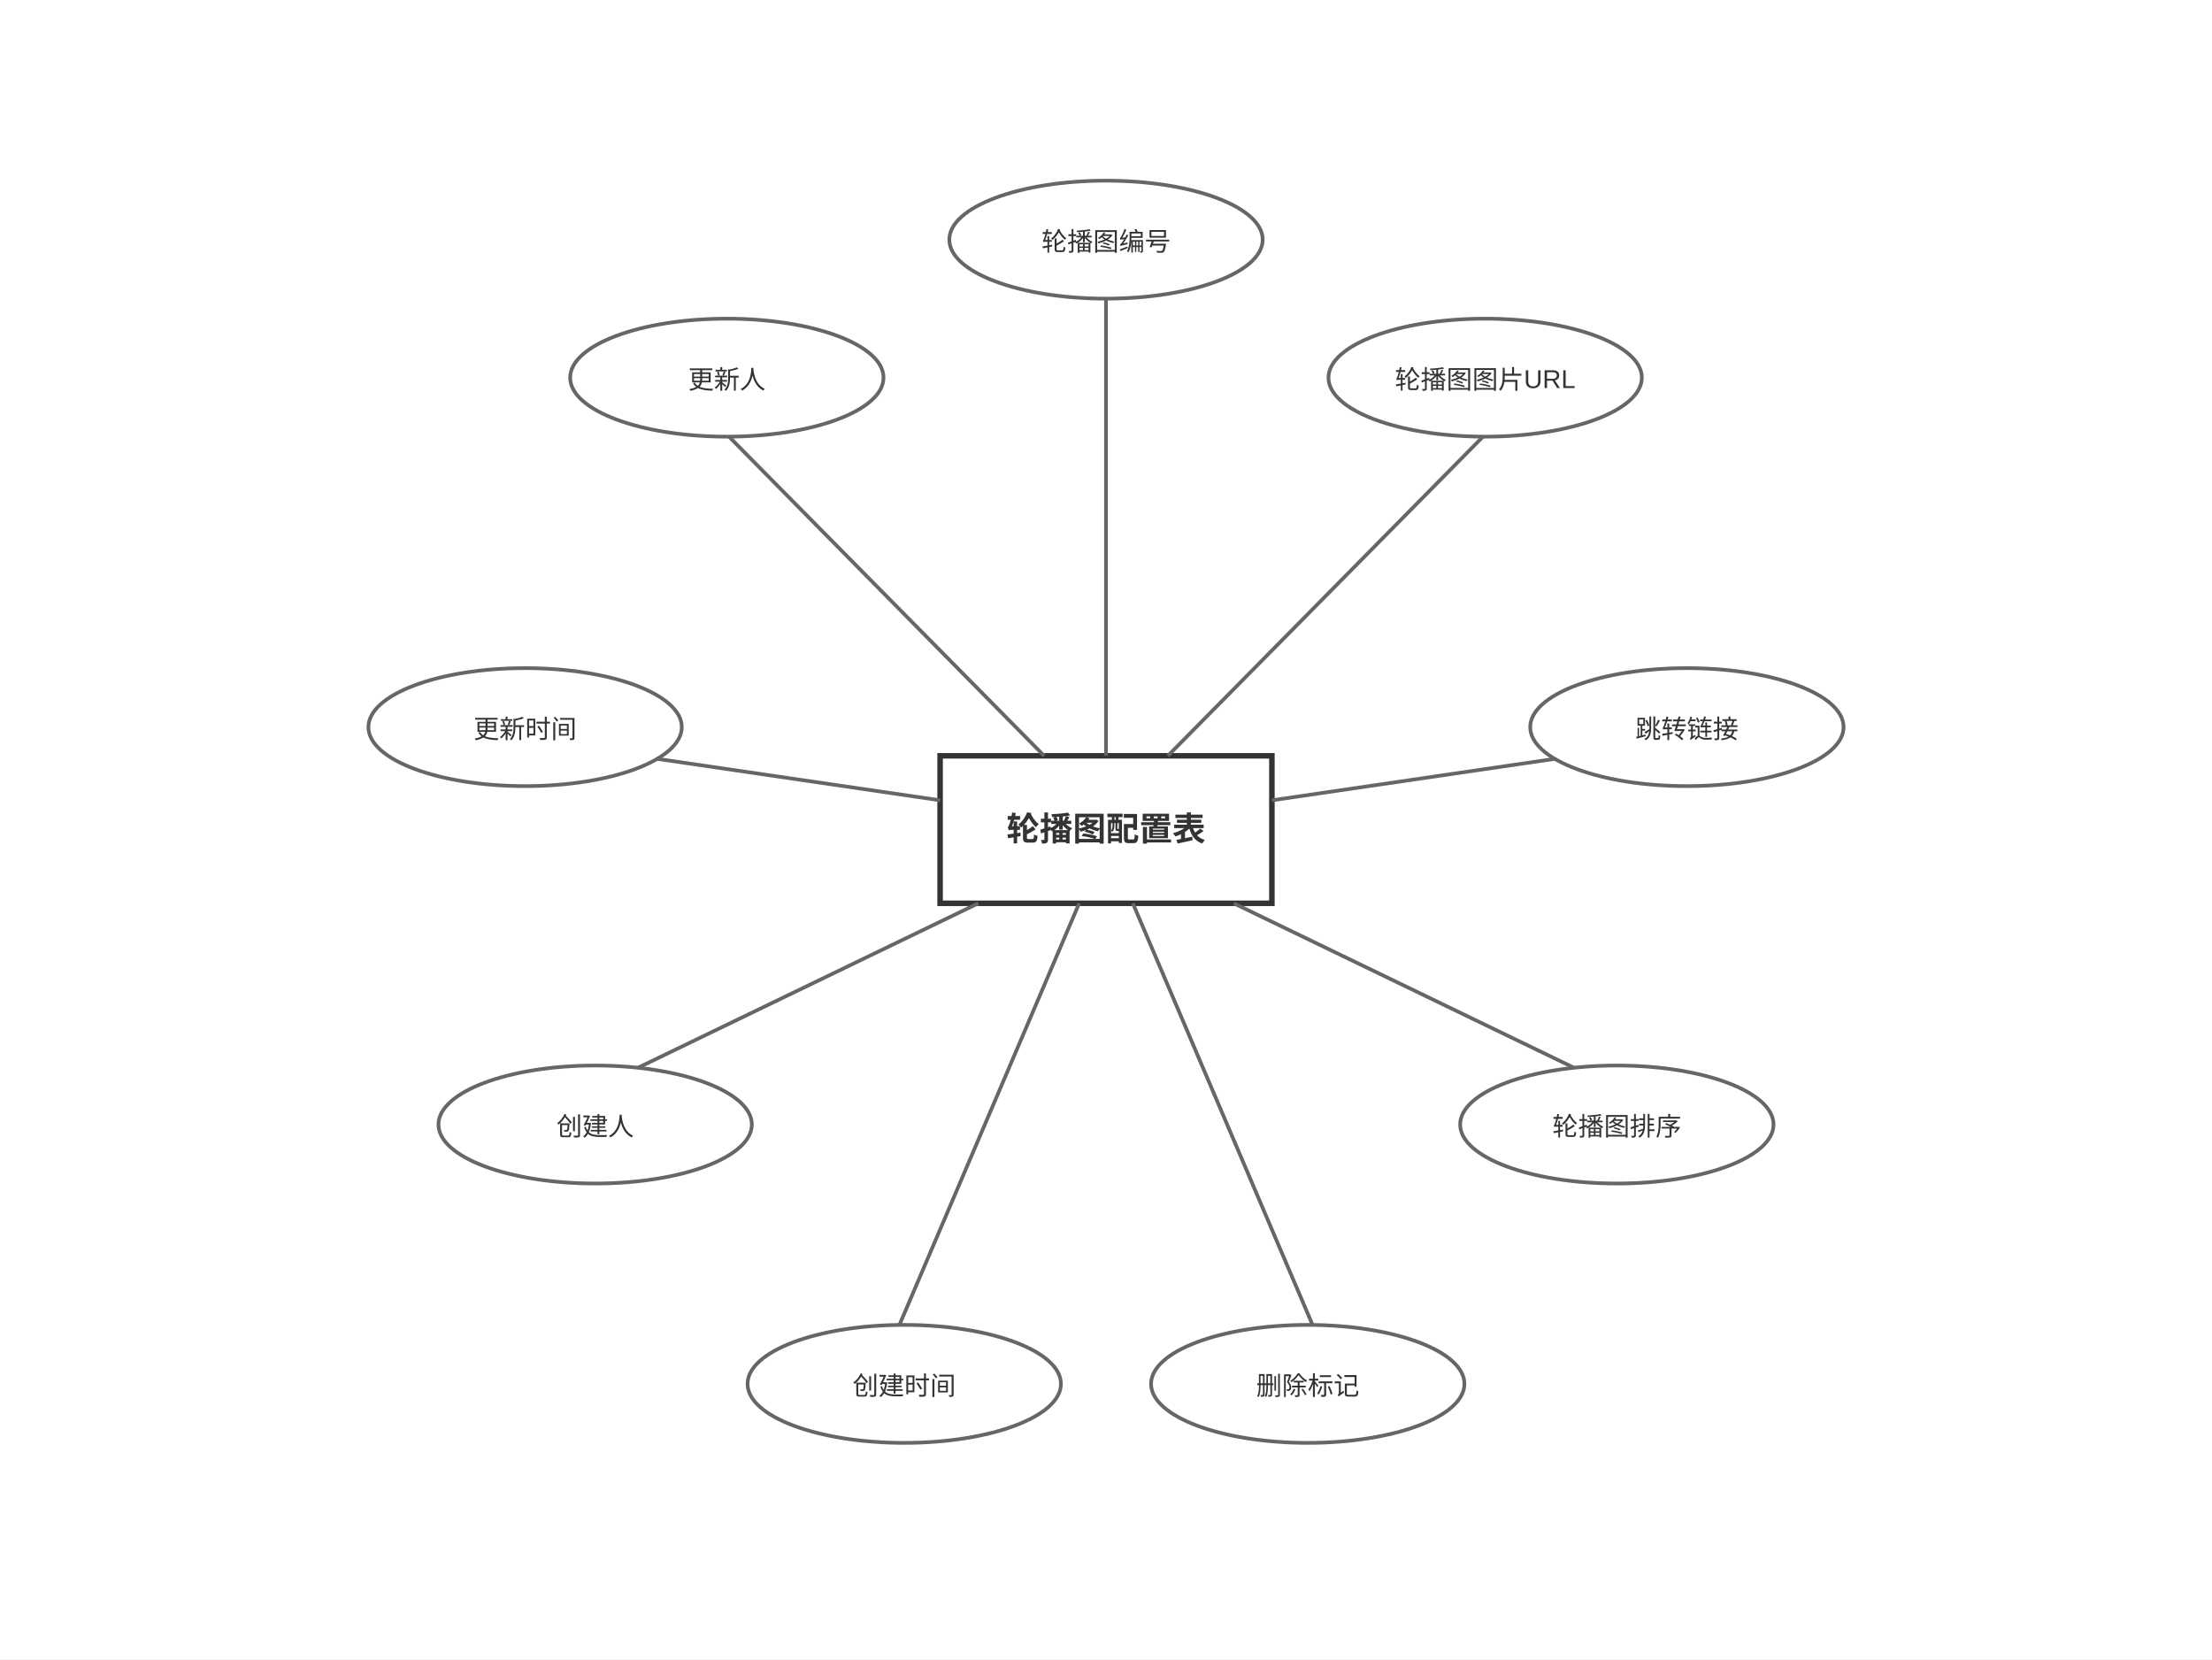
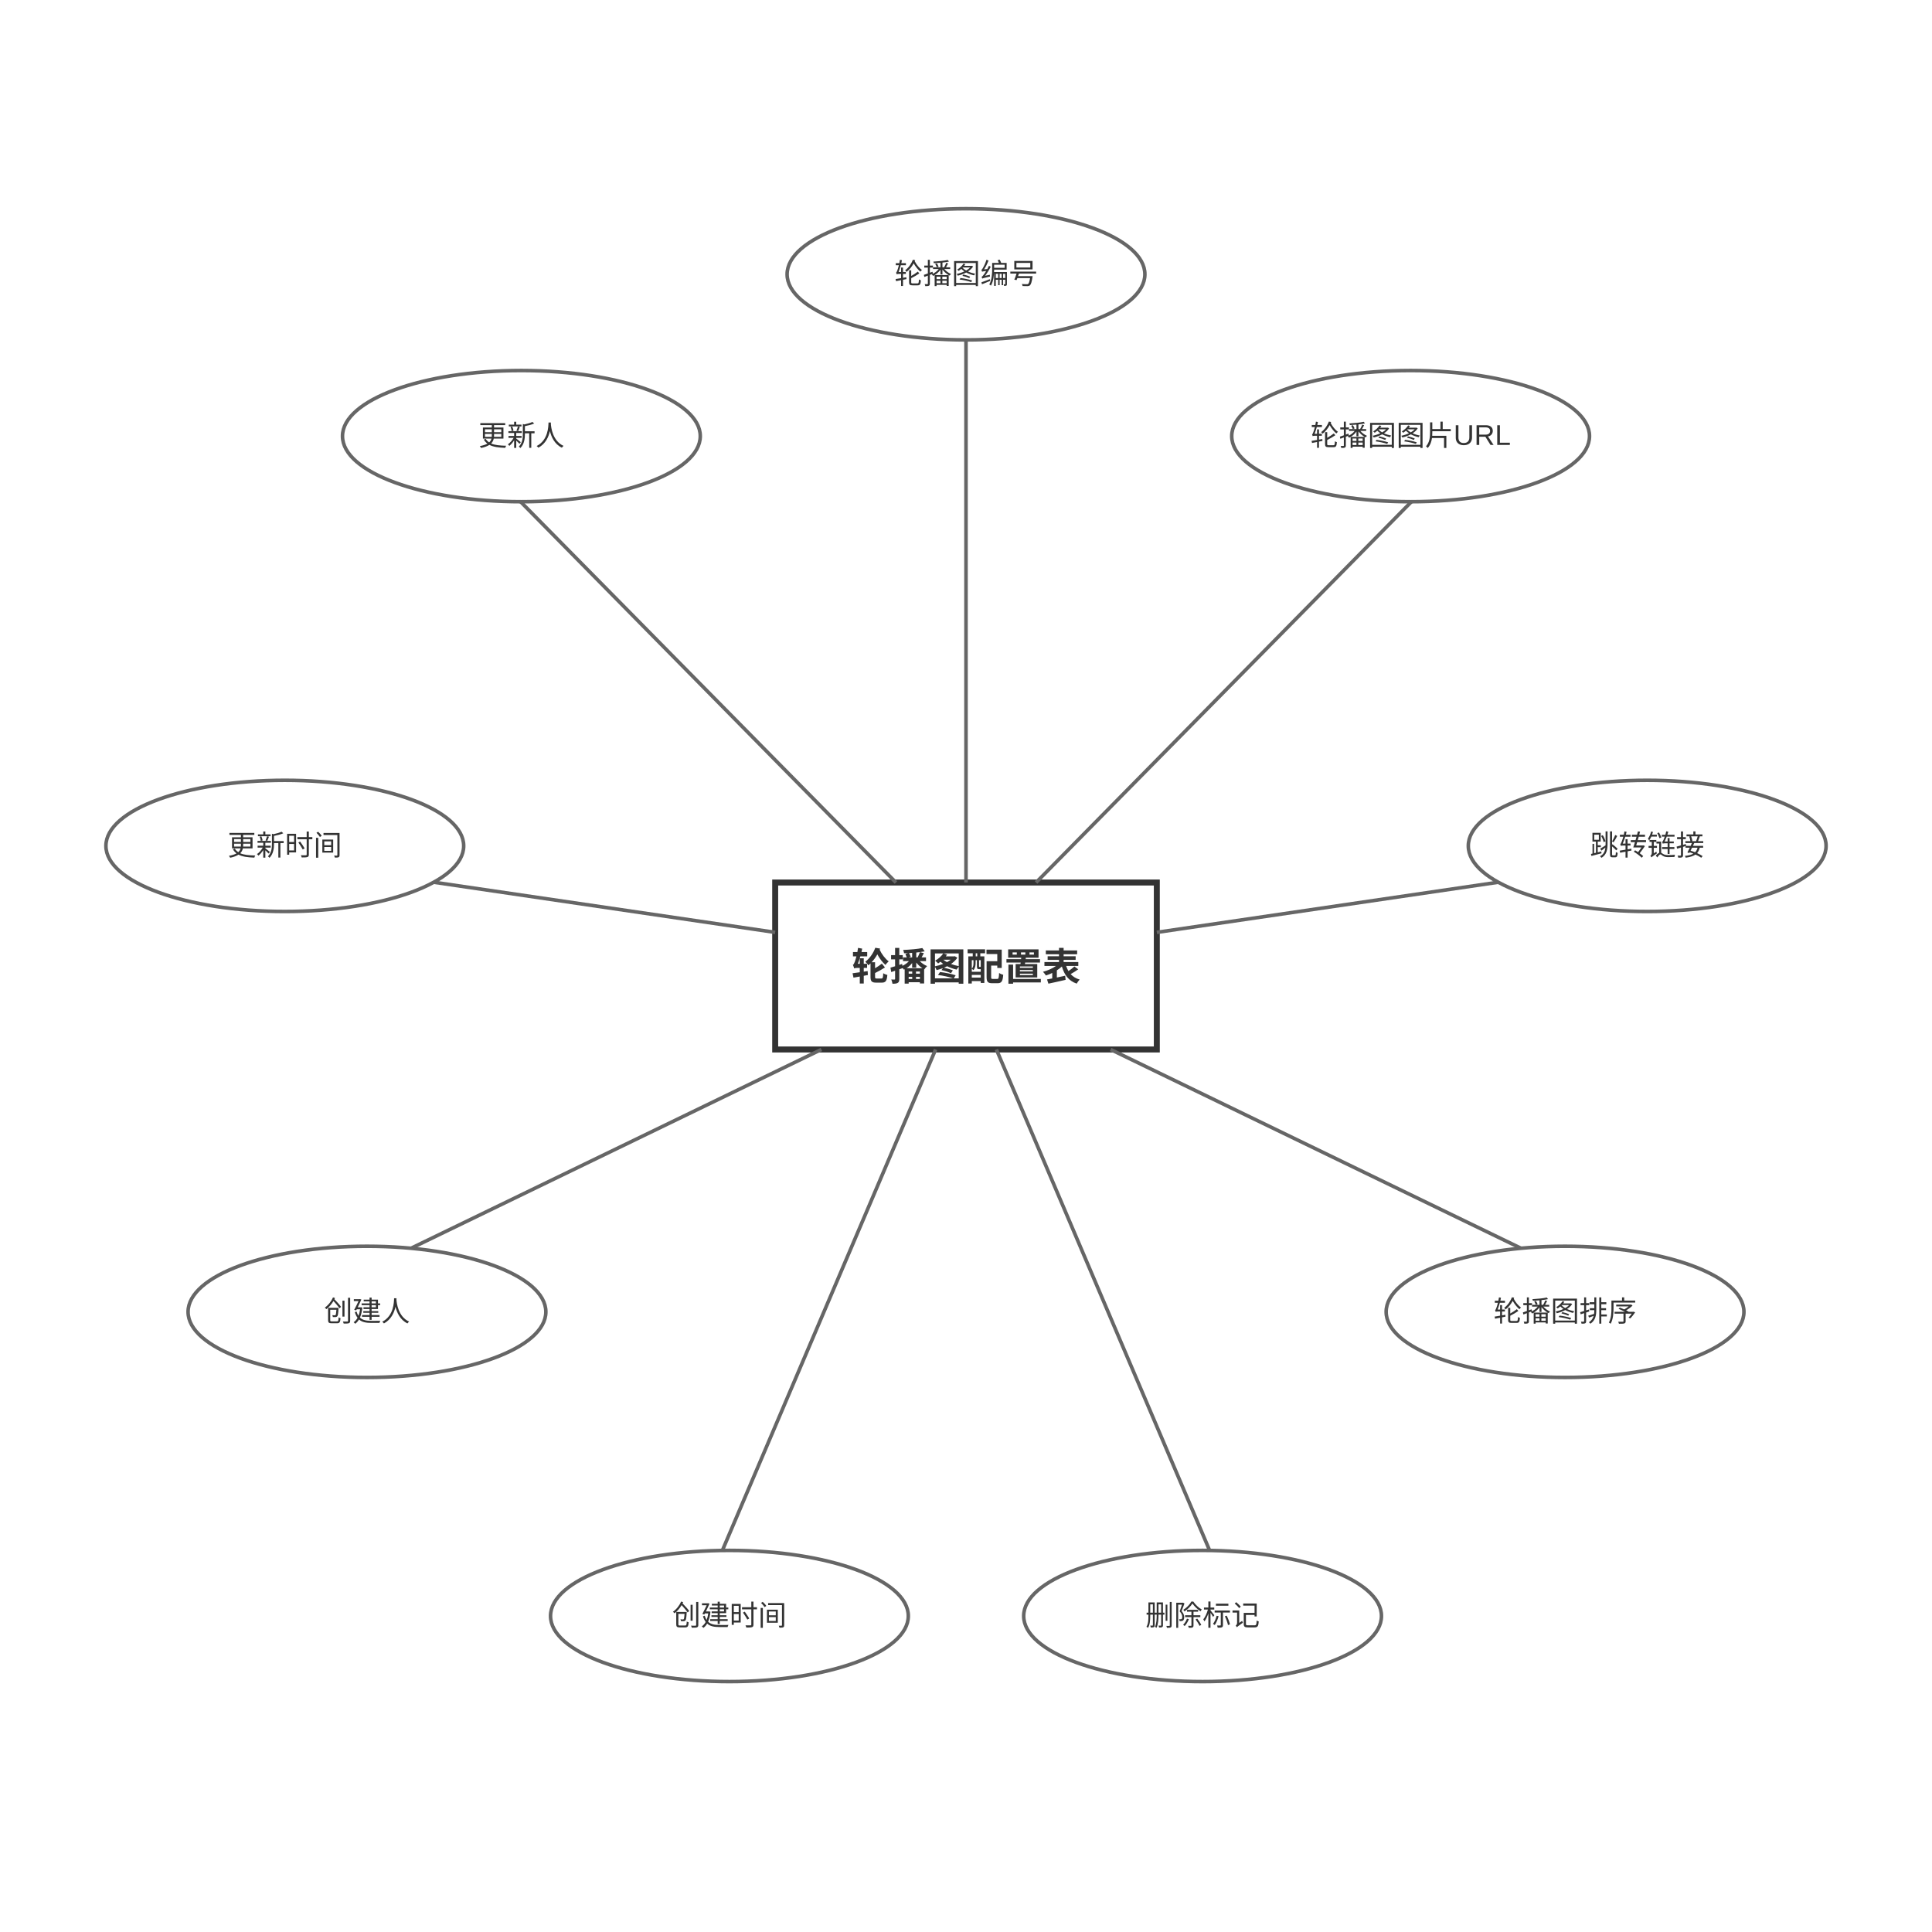
- <svg xmlns="http://www.w3.org/2000/svg" width="1200" height="900" viewBox="0 0 1200 900">
-   <rect width="1200" height="900" fill="#ffffff" />
-   <rect x="510.0" y="410.0" width="180" height="80" fill="#fff" stroke="#333" stroke-width="3" />
-   <text x="600.0" y="456.0" text-anchor="middle" font-family="Microsoft YaHei, SimHei, Arial" font-size="18" font-weight="bold" fill="#333">轮播图配置表</text>
-   <line x1="600.0" y1="410.0" x2="600.0" y2="98.0" stroke="#666" stroke-width="2" />
-   <ellipse cx="600.0" cy="130.0" rx="85" ry="32" fill="#fff" stroke="#666" stroke-width="2" />
-   <text x="600.0" y="136.0" text-anchor="middle" font-family="Microsoft YaHei, SimHei, Arial" font-size="14" fill="#333">轮播图编号</text>
-   <line x1="633.564" y1="410.0" x2="860.329" y2="180.352" stroke="#666" stroke-width="2" />
-   <ellipse cx="805.692" cy="204.866" rx="85" ry="32" fill="#fff" stroke="#666" stroke-width="2" />
-   <text x="805.692" y="210.866" text-anchor="middle" font-family="Microsoft YaHei, SimHei, Arial" font-size="14" fill="#333">轮播图图片URL</text>
-   <line x1="690.0" y1="434.131" x2="998.847" y2="388.876" stroke="#666" stroke-width="2" />
-   <ellipse cx="915.138" cy="394.433" rx="85" ry="32" fill="#fff" stroke="#666" stroke-width="2" />
-   <text x="915.138" y="400.433" text-anchor="middle" font-family="Microsoft YaHei, SimHei, Arial" font-size="14" fill="#333">跳转链接</text>
-   <line x1="669.282" y1="490.0" x2="950.74" y2="626.0" stroke="#666" stroke-width="2" />
-   <ellipse cx="877.128" cy="610.0" rx="85" ry="32" fill="#fff" stroke="#666" stroke-width="2" />
-   <text x="877.128" y="616.0" text-anchor="middle" font-family="Microsoft YaHei, SimHei, Arial" font-size="14" fill="#333">轮播图排序</text>
-   <line x1="614.559" y1="490.0" x2="738.518" y2="780.772" stroke="#666" stroke-width="2" />
-   <ellipse cx="709.446" cy="750.702" rx="85" ry="32" fill="#fff" stroke="#666" stroke-width="2" />
-   <text x="709.446" y="756.702" text-anchor="middle" font-family="Microsoft YaHei, SimHei, Arial" font-size="14" fill="#333">删除标记</text>
-   <line x1="585.441" y1="490.0" x2="461.482" y2="780.772" stroke="#666" stroke-width="2" />
-   <ellipse cx="490.554" cy="750.702" rx="85" ry="32" fill="#fff" stroke="#666" stroke-width="2" />
-   <text x="490.554" y="756.702" text-anchor="middle" font-family="Microsoft YaHei, SimHei, Arial" font-size="14" fill="#333">创建时间</text>
-   <line x1="530.718" y1="490.0" x2="249.26" y2="626" stroke="#666" stroke-width="2" />
-   <ellipse cx="322.872" cy="610" rx="85" ry="32" fill="#fff" stroke="#666" stroke-width="2" />
-   <text x="322.872" y="616" text-anchor="middle" font-family="Microsoft YaHei, SimHei, Arial" font-size="14" fill="#333">创建人</text>
-   <line x1="510.0" y1="434.131" x2="201.153" y2="388.876" stroke="#666" stroke-width="2" />
-   <ellipse cx="284.862" cy="394.433" rx="85" ry="32" fill="#fff" stroke="#666" stroke-width="2" />
-   <text x="284.862" y="400.433" text-anchor="middle" font-family="Microsoft YaHei, SimHei, Arial" font-size="14" fill="#333">更新时间</text>
-   <line x1="566.436" y1="410.0" x2="339.671" y2="180.352" stroke="#666" stroke-width="2" />
-   <ellipse cx="394.308" cy="204.866" rx="85" ry="32" fill="#fff" stroke="#666" stroke-width="2" />
-   <text x="394.308" y="210.866" text-anchor="middle" font-family="Microsoft YaHei, SimHei, Arial" font-size="14" fill="#333">更新人</text>
+ <svg xmlns="http://www.w3.org/2000/svg" width="1620" height="1620" viewBox="0 0 1620 1620">
+   <rect width="1620" height="1620" fill="#ffffff" />
+   <rect x="650.0" y="740.0" width="320" height="140" fill="#fff" stroke="#333" stroke-width="5" />
+   <text x="810.0" y="822.0" text-anchor="middle" font-family="Microsoft YaHei, SimHei, Arial" font-size="32" font-weight="bold" fill="#333">轮播图配置表</text>
+   <line x1="810.0" y1="740.0" x2="810.0" y2="175.0" stroke="#666" stroke-width="3" />
+   <ellipse cx="810.0" cy="230.0" rx="150" ry="55" fill="#fff" stroke="#666" stroke-width="3" />
+   <text x="810.0" y="238.0" text-anchor="middle" font-family="Microsoft YaHei, SimHei, Arial" font-size="24" fill="#333">轮播图编号</text>
+   <line x1="868.737" y1="740.0" x2="1279.235" y2="323.562" stroke="#666" stroke-width="3" />
+   <ellipse cx="1182.817" cy="365.694" rx="150" ry="55" fill="#fff" stroke="#666" stroke-width="3" />
+   <text x="1182.817" y="373.694" text-anchor="middle" font-family="Microsoft YaHei, SimHei, Arial" font-size="24" fill="#333">轮播图图片URL</text>
+   <line x1="970.0" y1="781.788" x2="1528.91" y2="699.733" stroke="#666" stroke-width="3" />
+   <ellipse cx="1381.188" cy="709.284" rx="150" ry="55" fill="#fff" stroke="#666" stroke-width="3" />
+   <text x="1381.188" y="717.284" text-anchor="middle" font-family="Microsoft YaHei, SimHei, Arial" font-size="24" fill="#333">跳转链接</text>
+   <line x1="931.244" y1="880.0" x2="1442.199" y2="1127.5" stroke="#666" stroke-width="3" />
+   <ellipse cx="1312.295" cy="1100.0" rx="150" ry="55" fill="#fff" stroke="#666" stroke-width="3" />
+   <text x="1312.295" y="1108.0" text-anchor="middle" font-family="Microsoft YaHei, SimHei, Arial" font-size="24" fill="#333">轮播图排序</text>
+   <line x1="835.478" y1="880.0" x2="1059.675" y2="1406.705" stroke="#666" stroke-width="3" />
+   <ellipse cx="1008.372" cy="1355.022" rx="150" ry="55" fill="#fff" stroke="#666" stroke-width="3" />
+   <text x="1008.372" y="1363.022" text-anchor="middle" font-family="Microsoft YaHei, SimHei, Arial" font-size="24" fill="#333">删除标记</text>
+   <line x1="784.522" y1="880.0" x2="560.325" y2="1406.705" stroke="#666" stroke-width="3" />
+   <ellipse cx="611.628" cy="1355.022" rx="150" ry="55" fill="#fff" stroke="#666" stroke-width="3" />
+   <text x="611.628" y="1363.022" text-anchor="middle" font-family="Microsoft YaHei, SimHei, Arial" font-size="24" fill="#333">创建时间</text>
+   <line x1="688.756" y1="880.0" x2="177.801" y2="1127.5" stroke="#666" stroke-width="3" />
+   <ellipse cx="307.705" cy="1100" rx="150" ry="55" fill="#fff" stroke="#666" stroke-width="3" />
+   <text x="307.705" y="1108" text-anchor="middle" font-family="Microsoft YaHei, SimHei, Arial" font-size="24" fill="#333">创建人</text>
+   <line x1="650.0" y1="781.788" x2="91.09" y2="699.733" stroke="#666" stroke-width="3" />
+   <ellipse cx="238.812" cy="709.284" rx="150" ry="55" fill="#fff" stroke="#666" stroke-width="3" />
+   <text x="238.812" y="717.284" text-anchor="middle" font-family="Microsoft YaHei, SimHei, Arial" font-size="24" fill="#333">更新时间</text>
+   <line x1="751.263" y1="740.0" x2="340.765" y2="323.562" stroke="#666" stroke-width="3" />
+   <ellipse cx="437.183" cy="365.694" rx="150" ry="55" fill="#fff" stroke="#666" stroke-width="3" />
+   <text x="437.183" y="373.694" text-anchor="middle" font-family="Microsoft YaHei, SimHei, Arial" font-size="24" fill="#333">更新人</text>
</svg>
